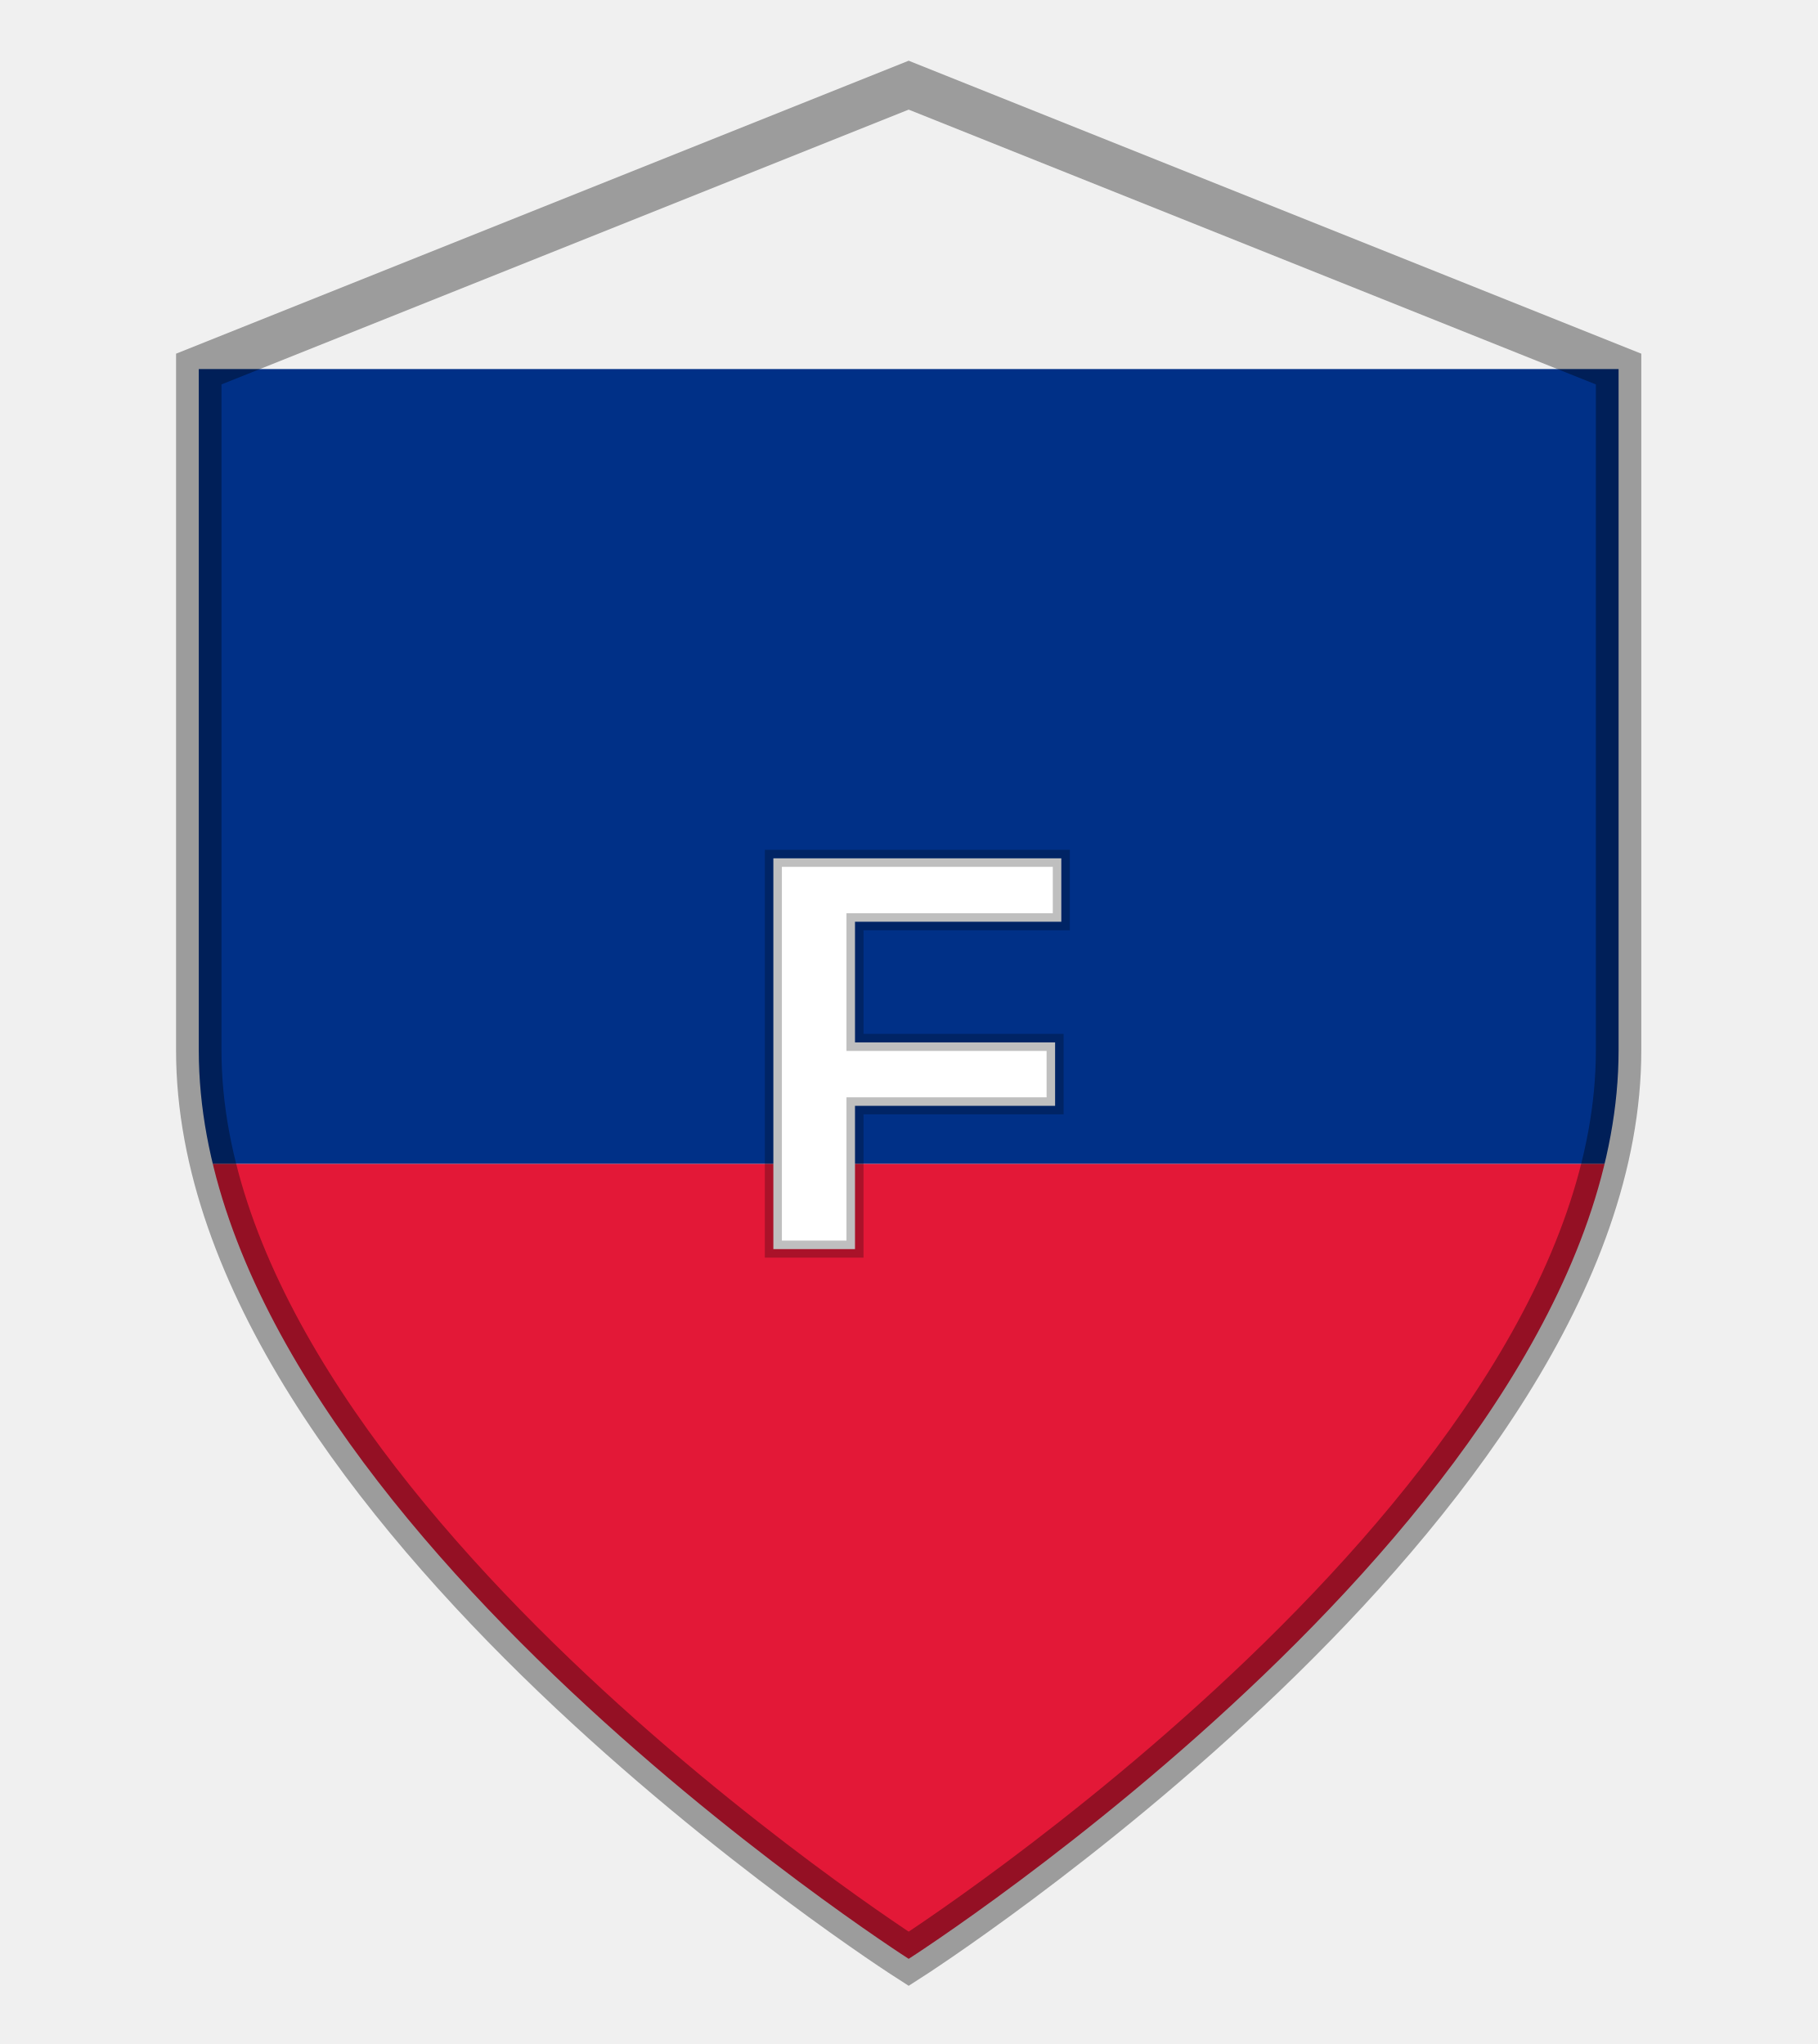
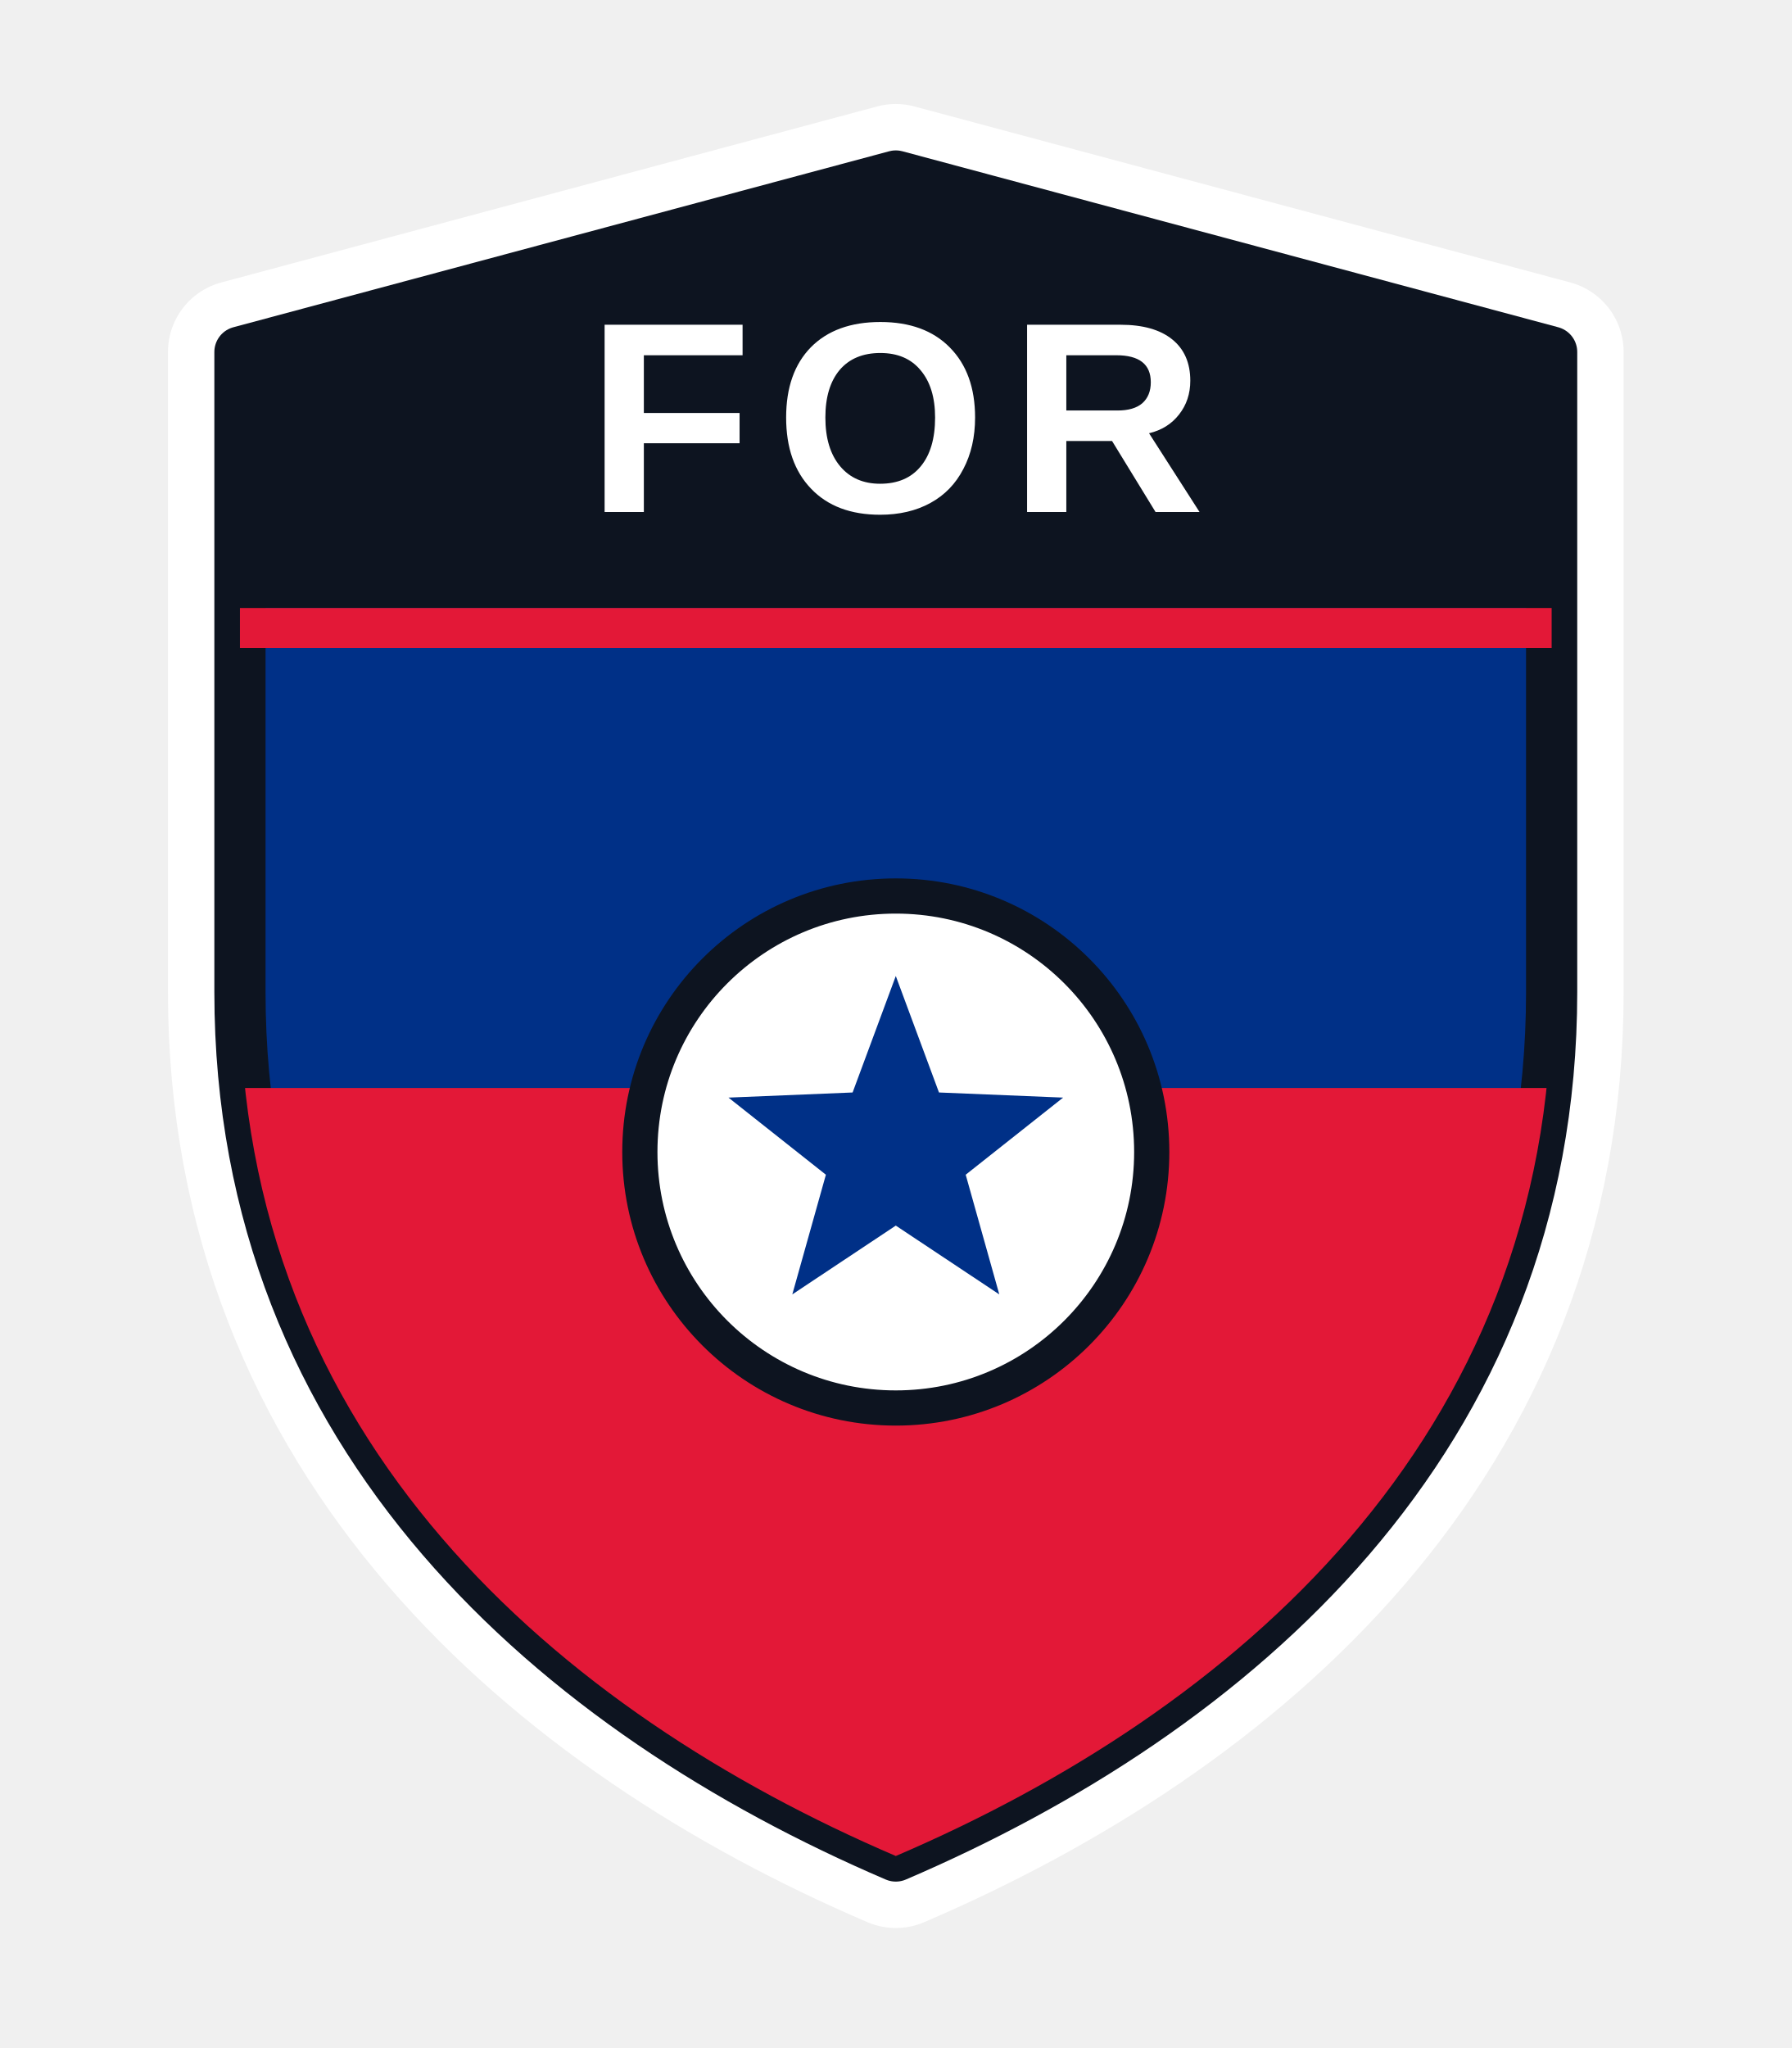
- <svg xmlns="http://www.w3.org/2000/svg" viewBox="0 0 64 72" role="img" aria-label="Fortaleza">
+ <svg xmlns="http://www.w3.org/2000/svg" viewBox="-6 -6 112 128" role="img" aria-label="Fortaleza" style="background:transparent">
  <defs>
-     <clipPath id="shield-clip">
-       <path d="M32 3 L57 13 L57 37 C57 53 32 69 32 69 C32 69 7 53 7 37 L7 13 Z" />
+     <clipPath id="crest-fortaleza-15">
+       <path d="M50 5 L91 16 V56 C91 84 71 101 50 110 C29 101 9 84 9 56 V16 Z" />
    </clipPath>
  </defs>
-   <g clip-path="url(#shield-clip)">
-     <rect x="7" y="13" width="50" height="28" fill="#003087" />
-     <rect x="7" y="41" width="50" height="28" fill="#E31837" />
+   <path d="M50 5 L91 16 V56 C91 84 71 101 50 110 C29 101 9 84 9 56 V16 Z" fill="#ffffff" stroke="#ffffff" stroke-width="9" stroke-linejoin="round" />
+   <path d="M50 5 L91 16 V56 C91 84 71 101 50 110 C29 101 9 84 9 56 V16 Z" fill="#003087" stroke="#0d1420" stroke-width="3.2" stroke-linejoin="round" />
+   <g clip-path="url(#crest-fortaleza-15)">
+     <rect x="0" y="62" width="100" height="54" fill="#E31837" />
+     <rect x="0" y="0" width="100" height="32" fill="#0d1420" />
+     <rect x="0" y="32" width="100" height="2.5" fill="#E31837" />
  </g>
-   <path d="M32 3 L57 13 L57 37 C57 53 32 69 32 69 C32 69 7 53 7 37 L7 13 Z" fill="none" stroke="rgba(0,0,0,.35)" stroke-width="1.6" />
-   <text x="32" y="44" text-anchor="middle" font-family="Barlow Condensed,Arial,sans-serif" font-weight="800" font-size="20" fill="#ffffff" stroke="rgba(0,0,0,.25)" stroke-width=".6">F</text>
+   <text x="50" y="26" text-anchor="middle" font-family="Barlow Condensed, Arial Narrow, Arial, sans-serif" font-weight="800" font-size="17" letter-spacing="1.4" fill="#ffffff">FOR</text>
+   <circle cx="50" cy="66" r="16" fill="#ffffff" stroke="#0d1420" stroke-width="2.2" />
+   <polygon fill="#003087" points="50,55 52.7,62.28 60.46,62.6 54.37,67.42 56.47,74.9 50,70.6 43.53,74.9 45.63,67.42 39.54,62.6 47.3,62.28" />
</svg>
